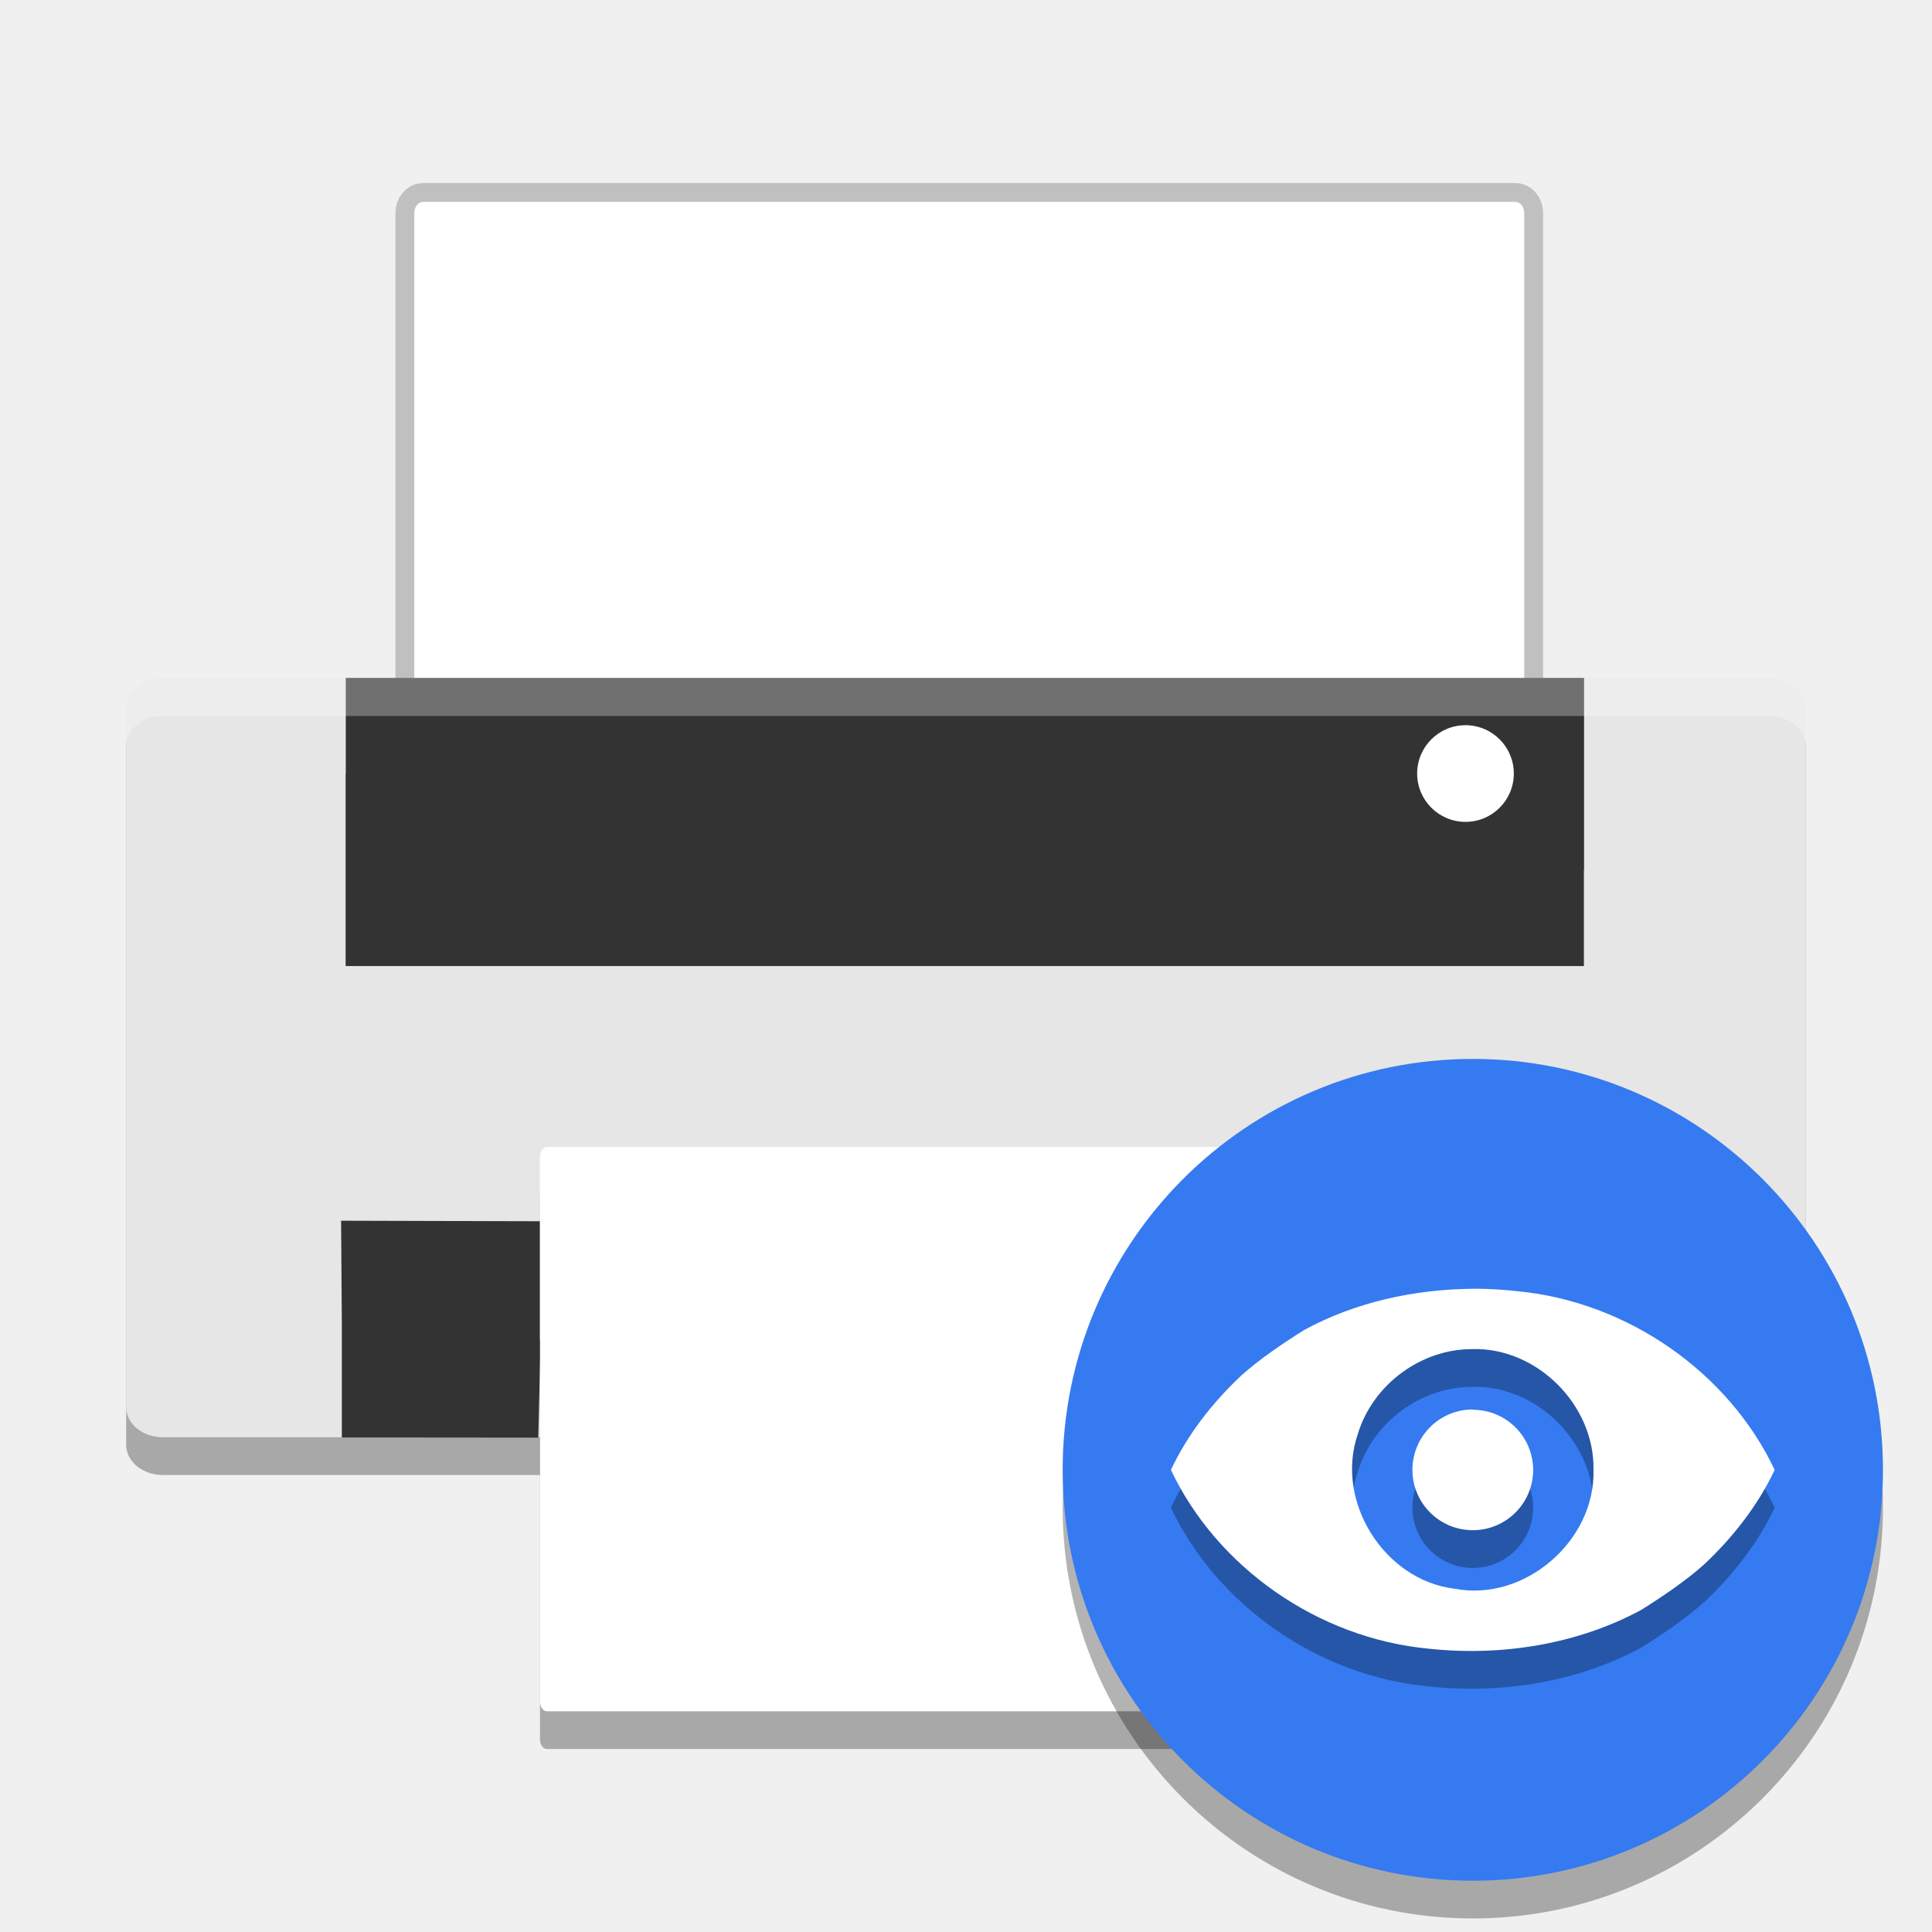
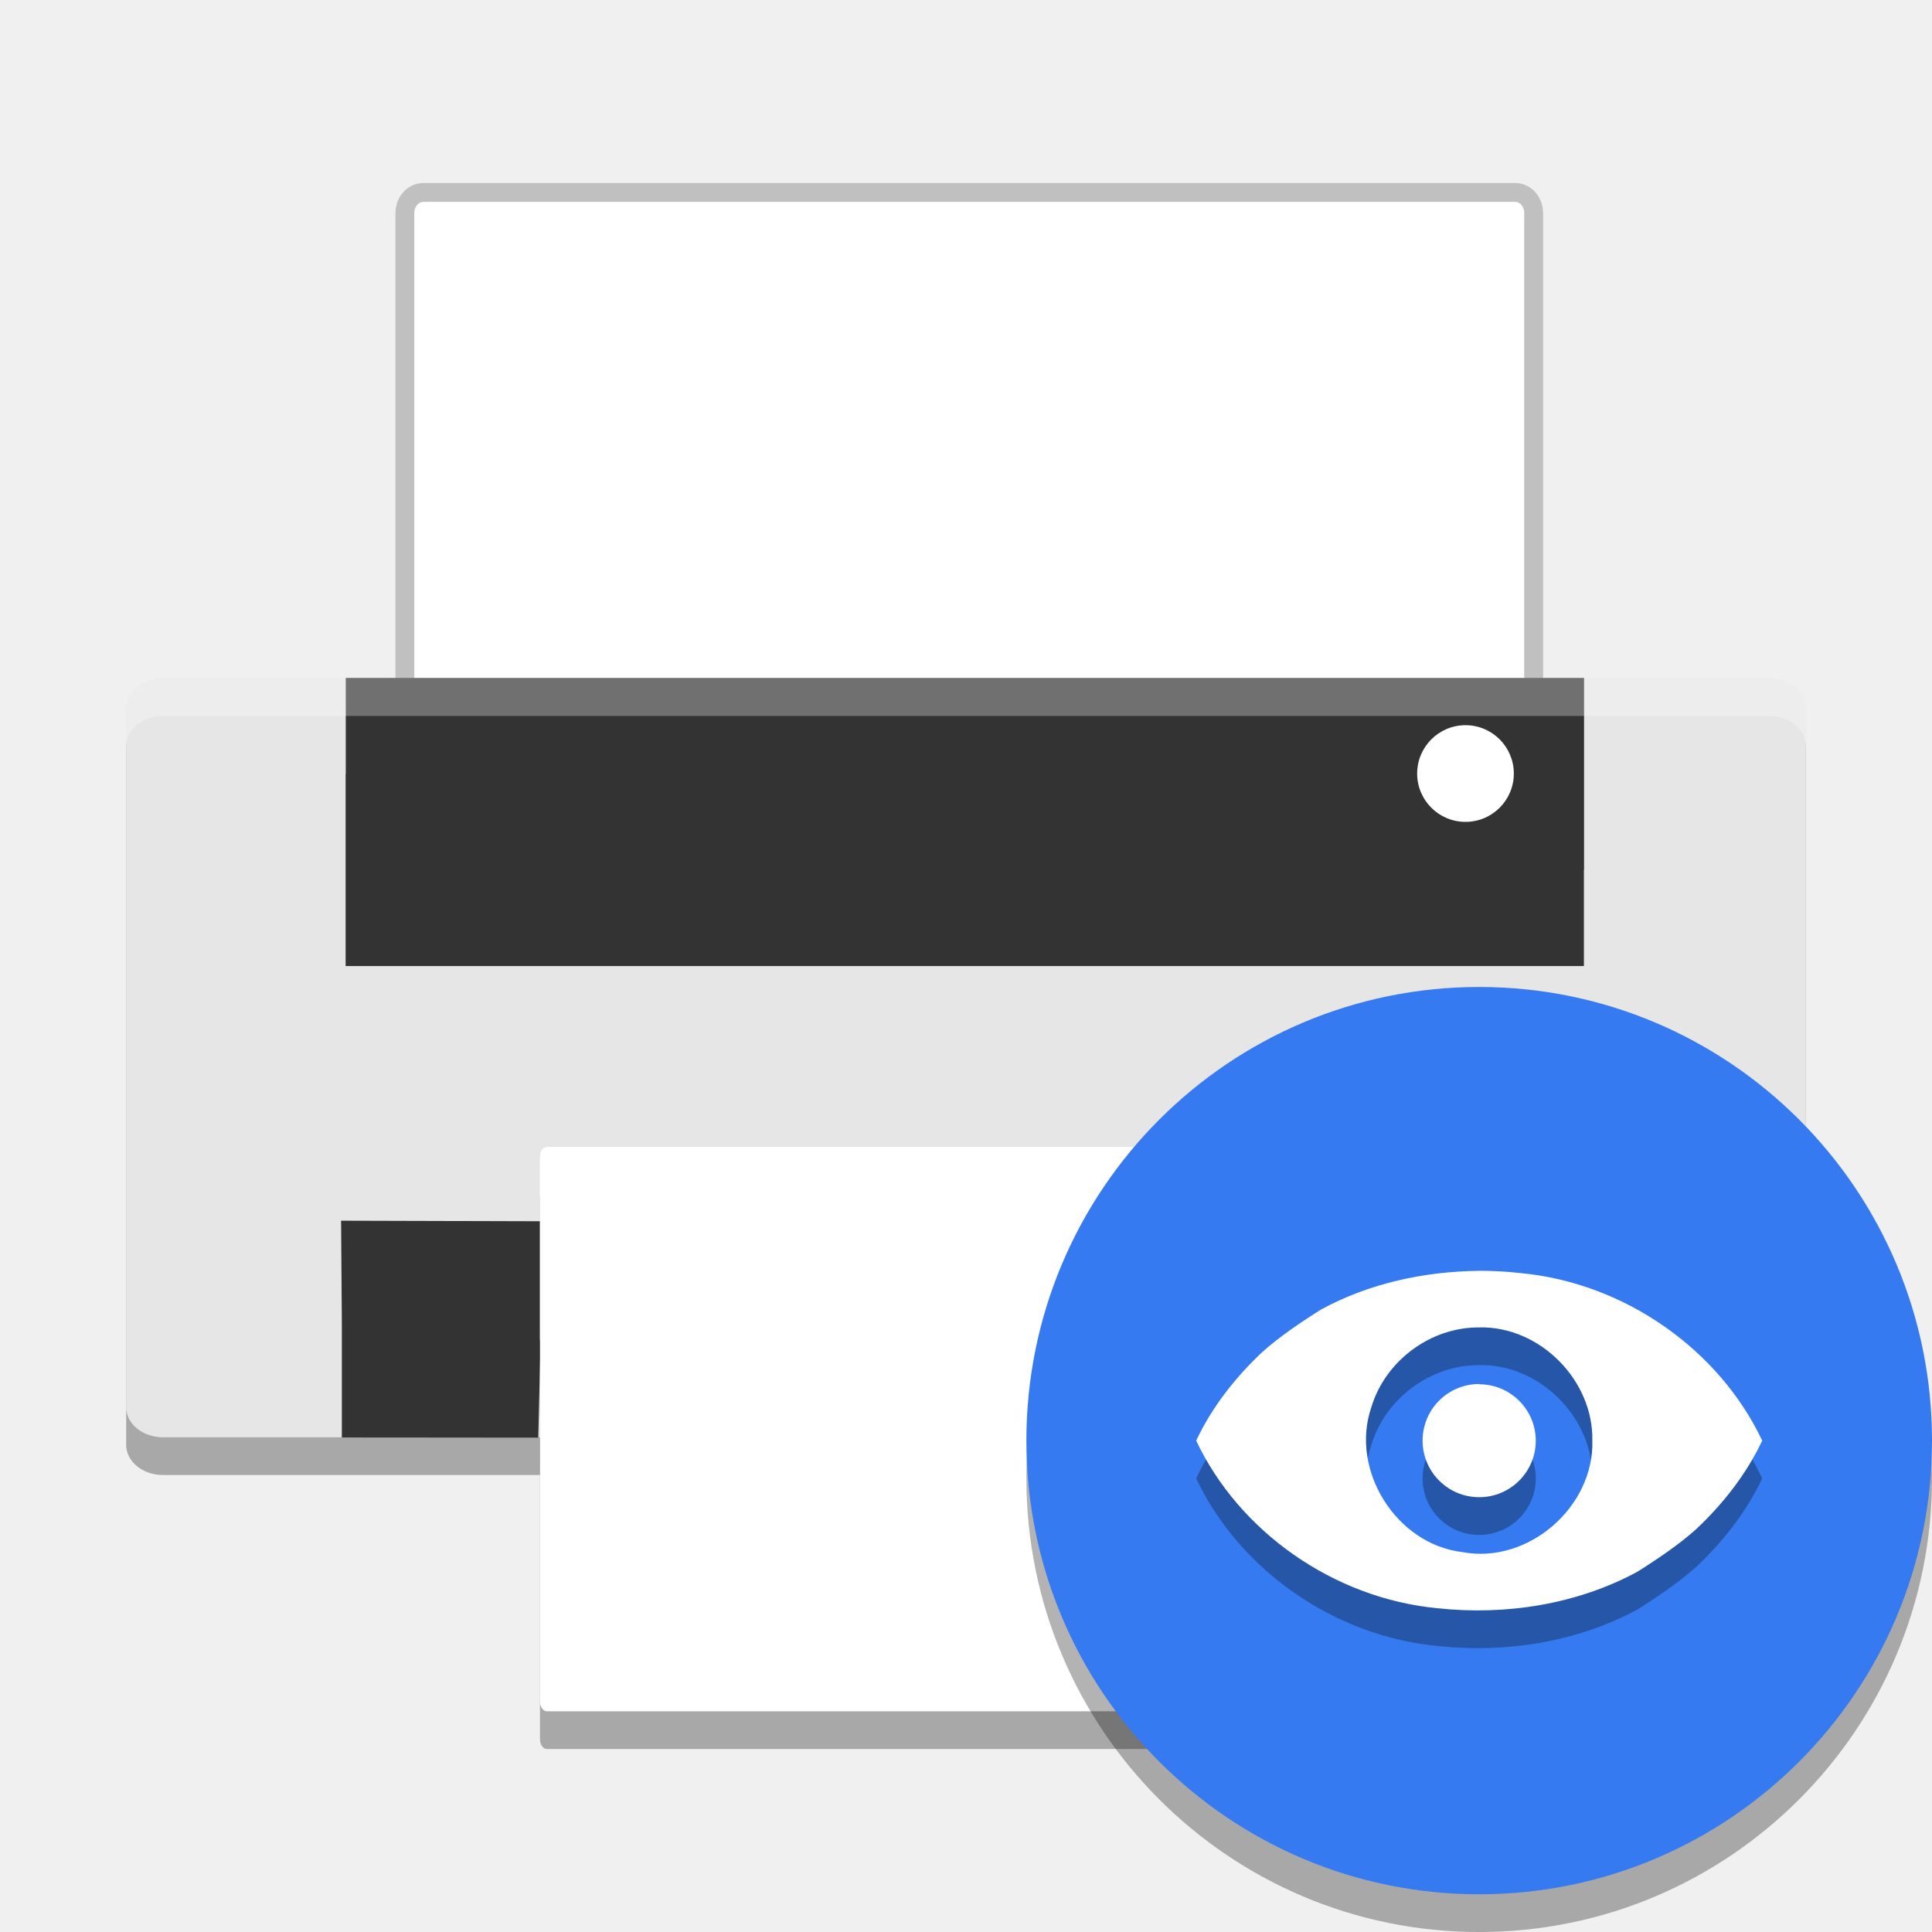
<svg xmlns="http://www.w3.org/2000/svg" width="512" height="512" version="1.1" viewBox="0 0 384 384">
  <g transform="translate(.004525 1.8788)">
    <path d="m84.15 38.24h216.99c1 0 1.809 0.984 1.809 2.199v122.73c0 1.215-0.809 2.199-1.809 2.199h-216.99c-1 0-1.809-0.984-1.809-2.199v-122.73c0-1.215 0.809-2.199 1.809-2.199z" fill="#fff" fill-rule="evenodd" opacity=".2" stroke="#000" stroke-width="7.5" />
    <g transform="translate(419.32,323.11)">
      <path d="m-386.94-182.69h319.23c4.035 0 7.305 2.676 7.305 5.977v138.92c0 3.297-3.269 5.973-7.305 5.973h-319.23c-4.035 0-7.305-2.676-7.305-5.973v-138.92c0-3.301 3.269-5.977 7.305-5.977z" fill-rule="evenodd" opacity=".3" />
      <path d="m-335.17-284.87h216.99c1 0 1.809 0.984 1.809 2.199v122.73c0 1.215-0.809 2.199-1.809 2.199h-216.99c-1 0-1.809-0.984-1.809-2.199v-122.73c0-1.215 0.809-2.199 1.809-2.199z" fill="#fff" fill-rule="evenodd" />
      <path d="m-294.43-45.681c-0.309-0.801-0.402-2.269-0.211-3.266 0.332-1.715 2.727-1.812 45.043-1.812h44.695v6.008l-44.484 0.262c-38.129 0.223-44.562 0.055-45.043-1.191z" fill="#b3b3b3" />
      <path d="m-190.94-45.671c-0.313-0.809-0.41-2.285-0.215-3.281 0.32-1.652 1.695-1.812 15.906-1.812h15.559v6.008l-15.344 0.277c-12.738 0.23-15.438 0.027-15.906-1.191z" fill="#b3b3b3" />
      <path d="m-386.94-190.19h319.23c4.035 0 7.305 2.676 7.305 5.977v138.92c0 3.297-3.269 5.973-7.305 5.973h-319.23c-4.035 0-7.305-2.676-7.305-5.973v-138.92c0-3.301 3.269-5.977 7.305-5.977z" fill="#e6e6e6" fill-rule="evenodd" />
      <path d="m-350.6-190.22v19.012h-0.031v38.234h246.12v-19.125h0.031v-38.121zm245.85 107.51-123.18 0.695-123.6-0.348 0.148 20.25v22.832l19.598 0.016 19.449 0.019 0.285-12.188 0.207-8.129 83.41-0.141c66.719-0.113 84.172-0.691 85.129-0.031 0.945 0.648 0.676 4.516 0.777 8.918l0.258 11.461 19.535 0.047 18.793-0.074-0.543-21.684z" fill="#333" />
      <path d="m-310.61-88.941h166.45c0.766 0 1.387 0.867 1.387 1.934v107.72c0 1.066-0.621 1.93-1.387 1.93h-166.45c-0.766 0-1.387-0.863-1.387-1.93v-107.72c0-1.066 0.621-1.934 1.387-1.934z" fill-rule="evenodd" opacity=".3" />
      <g transform="translate(-419.32,-325.68)" fill="#fff">
        <path d="m108.71 229.24h166.45c0.766 0 1.387 0.867 1.387 1.934v107.72c0 1.066-0.621 1.93-1.387 1.93h-166.45c-0.766 0-1.387-0.863-1.387-1.93v-107.72c0-1.066 0.621-1.934 1.387-1.934z" fill-rule="evenodd" />
        <path d="m108.71 228.65h166.45c0.766 0 1.387 0.863 1.387 1.93v36.238c0 1.066-0.621 1.934-1.387 1.934h-166.45c-0.766 0-1.387-0.867-1.387-1.934v-36.238c0-1.066 0.621-1.93 1.387-1.93z" fill-rule="evenodd" />
        <path d="m300.88 154.44c0 5.305-4.301 9.605-9.609 9.605-5.305 0-9.605-4.301-9.605-9.605 0-5.309 4.301-9.609 9.605-9.609 5.309 0 9.609 4.301 9.609 9.609z" />
      </g>
    </g>
    <path transform="scale(.75)" d="m43.174 177.23c-5.38 0-9.74 3.568-9.74 7.969v10c0-4.401 4.36-7.969 9.74-7.969h425.64c5.38 0 9.74 3.568 9.74 7.969v-10c0-4.401-4.36-7.969-9.74-7.969z" fill="#fff" fill-rule="evenodd" opacity=".3" stroke-width="1.333" />
  </g>
-   <path d="m374.25 299.64c0-45.105-36.496-81.672-81.52-81.672-45.023 0-81.52 36.566-81.52 81.672 0 45.105 36.496 81.668 81.52 81.668s81.52-36.562 81.52-81.668z" opacity=".3" />
-   <path d="m374.25 292.14c0-45.105-36.496-81.672-81.52-81.672-45.023 0-81.52 36.566-81.52 81.672 0 45.105 36.496 81.668 81.52 81.668 45.023 0 81.52-36.562 81.52-81.668z" fill="#357af0" />
-   <path d="m292.73 263.64v0.012c-11.633 0.109-23.336 2.656-33.469 8.168-4.039 2.523-8.887 5.785-12.539 9.07-5.746 5.402-10.668 11.699-13.992 18.762 9.113 19.297 29.141 33.441 51.176 35.531 14.457 1.57 29.586-0.832 42.293-7.699 4.039-2.523 8.887-5.785 12.539-9.07 5.746-5.414 10.668-11.711 13.992-18.762-9.109-19.293-29.145-33.434-51.176-35.52-2.93-0.336-5.883-0.492-8.824-0.492zm0.023 12c12.84-0.285 24.207 11.207 23.965 23.977 0.41 14.113-13.648 26.297-27.551 23.66-14.039-1.648-23.906-17.406-19.289-30.75 2.953-9.816 12.598-16.988 22.887-16.875zm-0.023 12c-3.188 0-6.242 1.266-8.492 3.519s-3.512 5.309-3.508 8.492c4e-3 6.621 5.375 11.988 12 11.988s11.996-5.367 12-11.988c-0.023-6.609-5.387-11.953-12-11.953z" fill-rule="evenodd" opacity=".3" />
-   <path d="m292.73 256.14v0.012c-11.633 0.109-23.336 2.656-33.469 8.168-4.039 2.523-8.887 5.785-12.539 9.07-5.746 5.402-10.668 11.699-13.992 18.762 9.113 19.297 29.141 33.441 51.176 35.531 14.457 1.57 29.586-0.832 42.293-7.699 4.039-2.523 8.887-5.785 12.539-9.07 5.746-5.414 10.668-11.711 13.992-18.762-9.109-19.293-29.145-33.434-51.176-35.52-2.93-0.336-5.883-0.492-8.824-0.492zm0.023 12c12.84-0.285 24.207 11.207 23.965 23.977 0.41 14.113-13.648 26.297-27.551 23.66-14.039-1.648-23.906-17.406-19.289-30.75 2.953-9.816 12.598-16.988 22.887-16.875zm-0.023 12c-3.188 0-6.242 1.266-8.492 3.519s-3.512 5.309-3.508 8.492c4e-3 6.621 5.375 11.988 12 11.988s11.996-5.367 12-11.988c-0.023-6.609-5.387-11.953-12-11.953z" fill="#fff" fill-rule="evenodd" />
+   <path d="m384 293.84c0-49.797-40.292-90.168-90-90.168-49.706 0-90 40.37-90 90.168 0 49.797 40.292 90.163 90 90.163 49.706 0 90-40.365 90-90.163z" opacity=".3" stroke-width="1.104" />
+   <path d="m384 286.34c0-49.797-40.292-90.168-90-90.168-49.706 0-90 40.37-90 90.168 0 49.797 40.292 90.163 90 90.163 49.706 0 90-40.365 90-90.163z" fill="#357af0" stroke-width="1.104" />
+   <path d="m294 260.08v0.011c-10.906 0.102-21.878 2.49-31.377 7.657-3.787 2.366-8.331 5.424-11.755 8.503-5.387 5.065-10.001 10.968-13.118 17.589 8.544 18.091 27.32 31.351 47.977 33.31 13.553 1.472 27.737-0.78 39.65-7.218 3.787-2.366 8.331-5.424 11.755-8.503 5.387-5.076 10.001-10.979 13.118-17.589-8.54-18.087-27.323-31.344-47.978-33.3-2.747-0.315-5.515-0.461-8.273-0.461zm0.022 11.25c12.037-0.267 22.694 10.507 22.467 22.478 0.385 13.231-12.795 24.653-25.829 22.181-13.162-1.545-22.412-16.318-18.083-28.828 2.768-9.203 11.811-15.926 21.457-15.82zm-0.022 11.25c-2.988 0-5.852 1.187-7.961 3.3-2.109 2.113-3.292 4.977-3.289 7.961 4e-3 6.207 5.039 11.239 11.25 11.239s11.246-5.032 11.25-11.239c-0.022-6.196-5.05-11.206-11.25-11.206z" fill-rule="evenodd" opacity=".3" stroke-width=".938" />
+   <path d="m294 252.58v0.011c-10.906 0.102-21.878 2.49-31.377 7.657-3.787 2.366-8.331 5.424-11.755 8.503-5.387 5.065-10.001 10.968-13.118 17.589 8.544 18.091 27.32 31.351 47.978 33.31 13.553 1.472 27.737-0.78 39.65-7.218 3.787-2.366 8.331-5.424 11.755-8.503 5.387-5.076 10.001-10.979 13.118-17.589-8.54-18.087-27.323-31.344-47.978-33.3-2.747-0.315-5.515-0.461-8.273-0.461zm0.022 11.25c12.037-0.267 22.694 10.507 22.467 22.478 0.385 13.231-12.795 24.653-25.829 22.181-13.162-1.545-22.412-16.318-18.083-28.828 2.768-9.203 11.811-15.926 21.457-15.82zm-0.022 11.25c-2.988 0-5.852 1.187-7.961 3.3-2.109 2.113-3.292 4.977-3.289 7.961 4e-3 6.207 5.039 11.239 11.25 11.239s11.246-5.032 11.25-11.239c-0.022-6.196-5.05-11.206-11.25-11.206z" fill="#fff" fill-rule="evenodd" stroke-width=".938" />
</svg>
